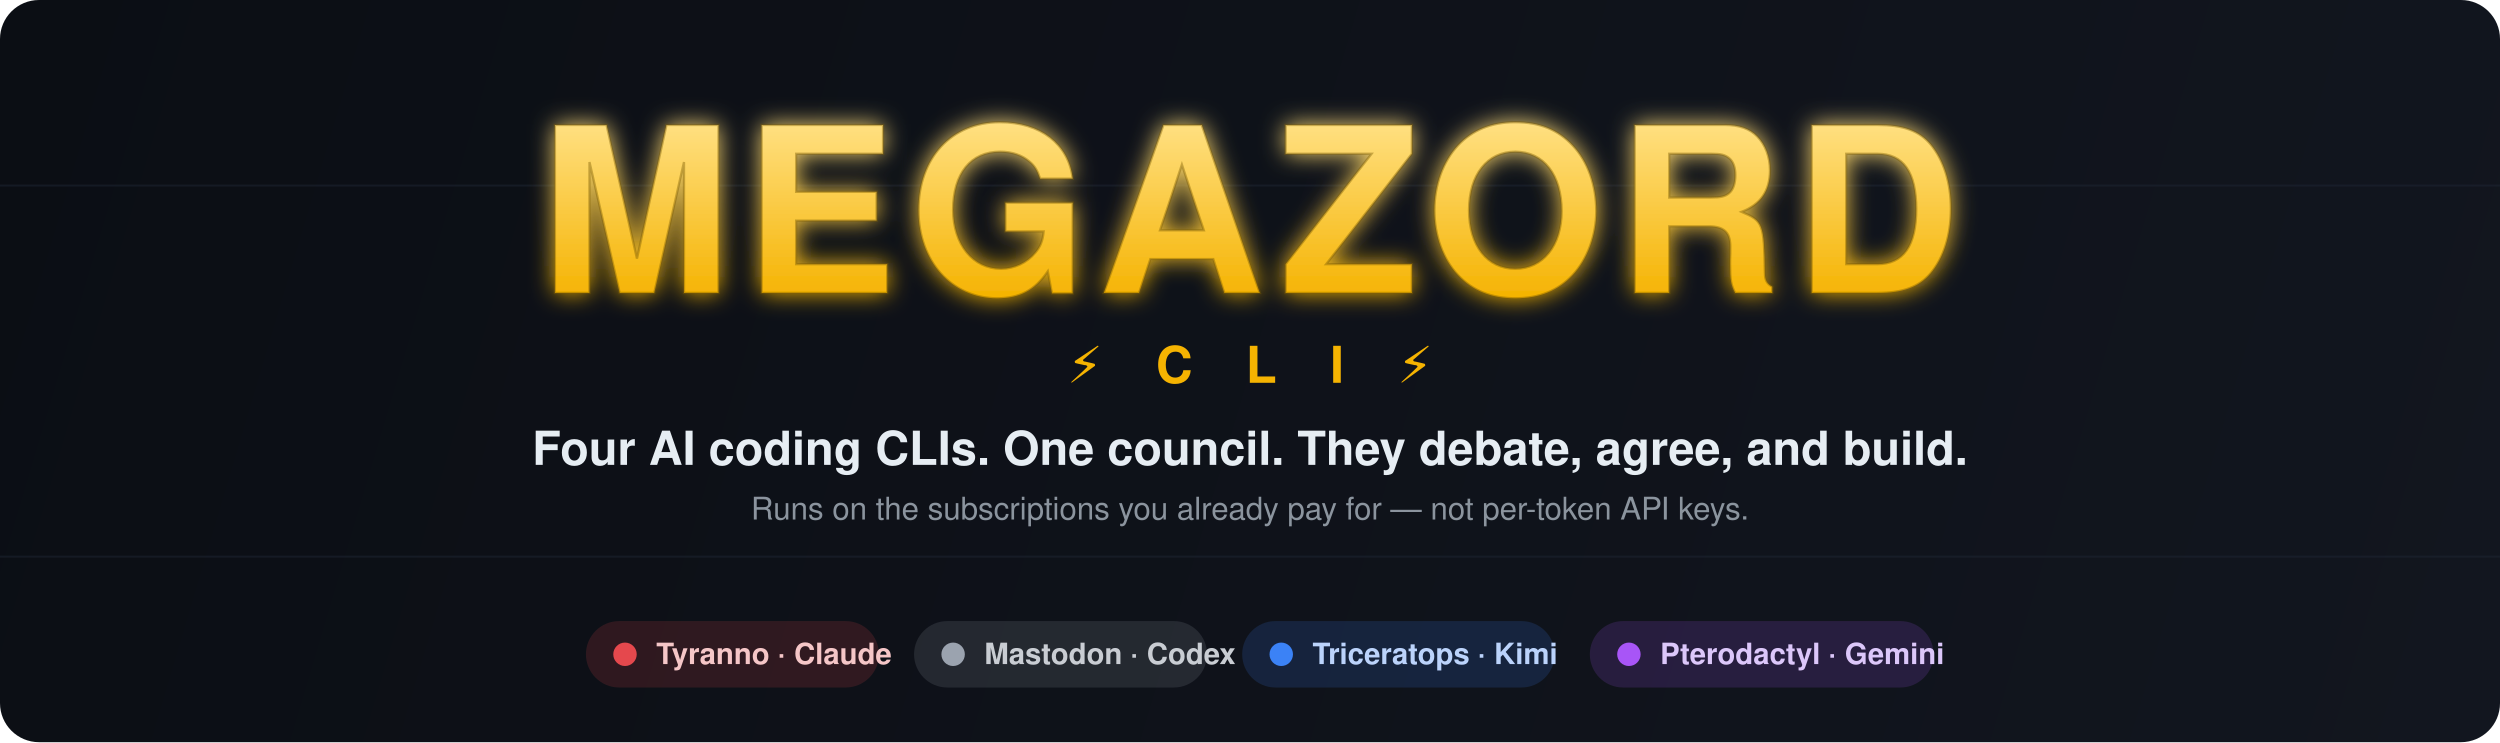
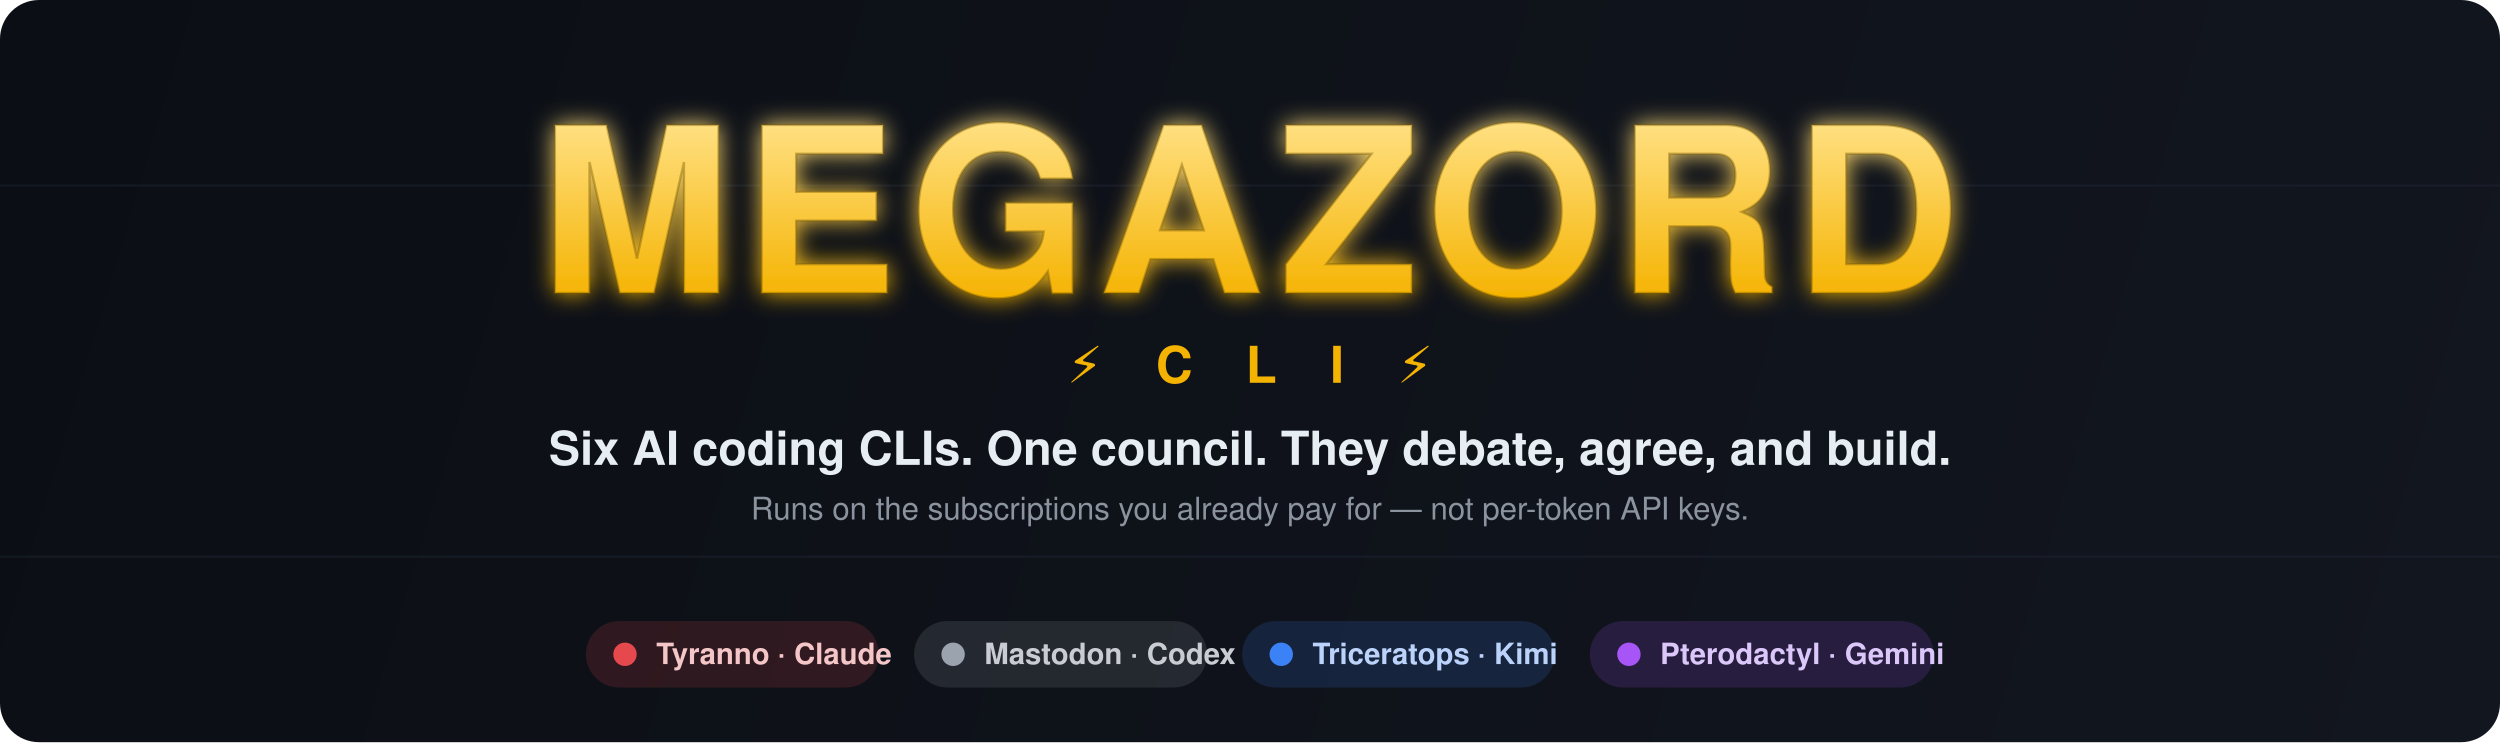
<svg xmlns="http://www.w3.org/2000/svg" width="1280" height="380" viewBox="0 0 1280 380" fill="none" font-family="'Segoe UI', Helvetica, Arial, sans-serif">
  <defs>
    <linearGradient id="bg" x1="0" y1="0" x2="1280" y2="380" gradientUnits="userSpaceOnUse">
      <stop stop-color="#0B0E14" />
      <stop offset="1" stop-color="#12161F" />
    </linearGradient>
    <linearGradient id="gold" x1="0" y1="0" x2="0" y2="1">
      <stop stop-color="#FFE082" />
      <stop offset="1" stop-color="#F5B301" />
    </linearGradient>
    <filter id="glow" x="-20%" y="-20%" width="140%" height="140%">
      <feGaussianBlur stdDeviation="6" result="b" />
      <feMerge>
        <feMergeNode in="b" />
        <feMergeNode in="SourceGraphic" />
      </feMerge>
    </filter>
  </defs>
  <rect width="1280" height="380" rx="20" fill="url(#bg)" />
  <g stroke="#1E2634" stroke-width="1" opacity="0.5">
    <line x1="0" y1="95" x2="1280" y2="95" />
    <line x1="0" y1="285" x2="1280" y2="285" />
  </g>
  <text x="640" y="150" text-anchor="middle" font-size="118" font-weight="800" letter-spacing="6" fill="url(#gold)" filter="url(#glow)">MEGAZORD</text>
  <text x="640" y="150" text-anchor="middle" font-size="118" font-weight="800" letter-spacing="6" fill="none" stroke="#7A5B00" stroke-width="1.2" opacity="0.4">MEGAZORD</text>
  <text x="640" y="196" text-anchor="middle" font-size="26" font-weight="700" letter-spacing="10" fill="#F5B301">⚡ C L I ⚡</text>
  <text x="640" y="238" text-anchor="middle" font-size="24" font-weight="600" fill="#E6EDF3">
-     Four AI coding CLIs. One council. They debate, agree, and build.
+     Six AI coding CLIs. One council. They debate, agree, and build.
  </text>
  <text x="640" y="266" text-anchor="middle" font-size="16" fill="#8B949E">
    Runs on the subscriptions you already pay for — not per-token API keys.
  </text>
  <g font-size="15" font-weight="700">
    <g transform="translate(300,318)">
      <rect x="0" y="0" width="150" height="34" rx="17" fill="#E5484D" opacity="0.16" />
      <circle cx="20" cy="17" r="6" fill="#E5484D" />
      <text x="36" y="22" fill="#F5C6C7">Tyranno · Claude</text>
    </g>
    <g transform="translate(468,318)">
      <rect x="0" y="0" width="150" height="34" rx="17" fill="#9BA3AF" opacity="0.16" />
      <circle cx="20" cy="17" r="6" fill="#9BA3AF" />
      <text x="36" y="22" fill="#C9CDD3">Mastodon · Codex</text>
    </g>
    <g transform="translate(636,318)">
      <rect x="0" y="0" width="160" height="34" rx="17" fill="#3B82F6" opacity="0.16" />
      <circle cx="20" cy="17" r="6" fill="#3B82F6" />
      <text x="36" y="22" fill="#BBD3FB">Triceratops · Kimi</text>
    </g>
    <g transform="translate(814,318)">
      <rect x="0" y="0" width="176" height="34" rx="17" fill="#A855F7" opacity="0.16" />
      <circle cx="20" cy="17" r="6" fill="#A855F7" />
      <text x="36" y="22" fill="#DcC7FA">Pterodactyl · Gemini</text>
    </g>
  </g>
</svg>
